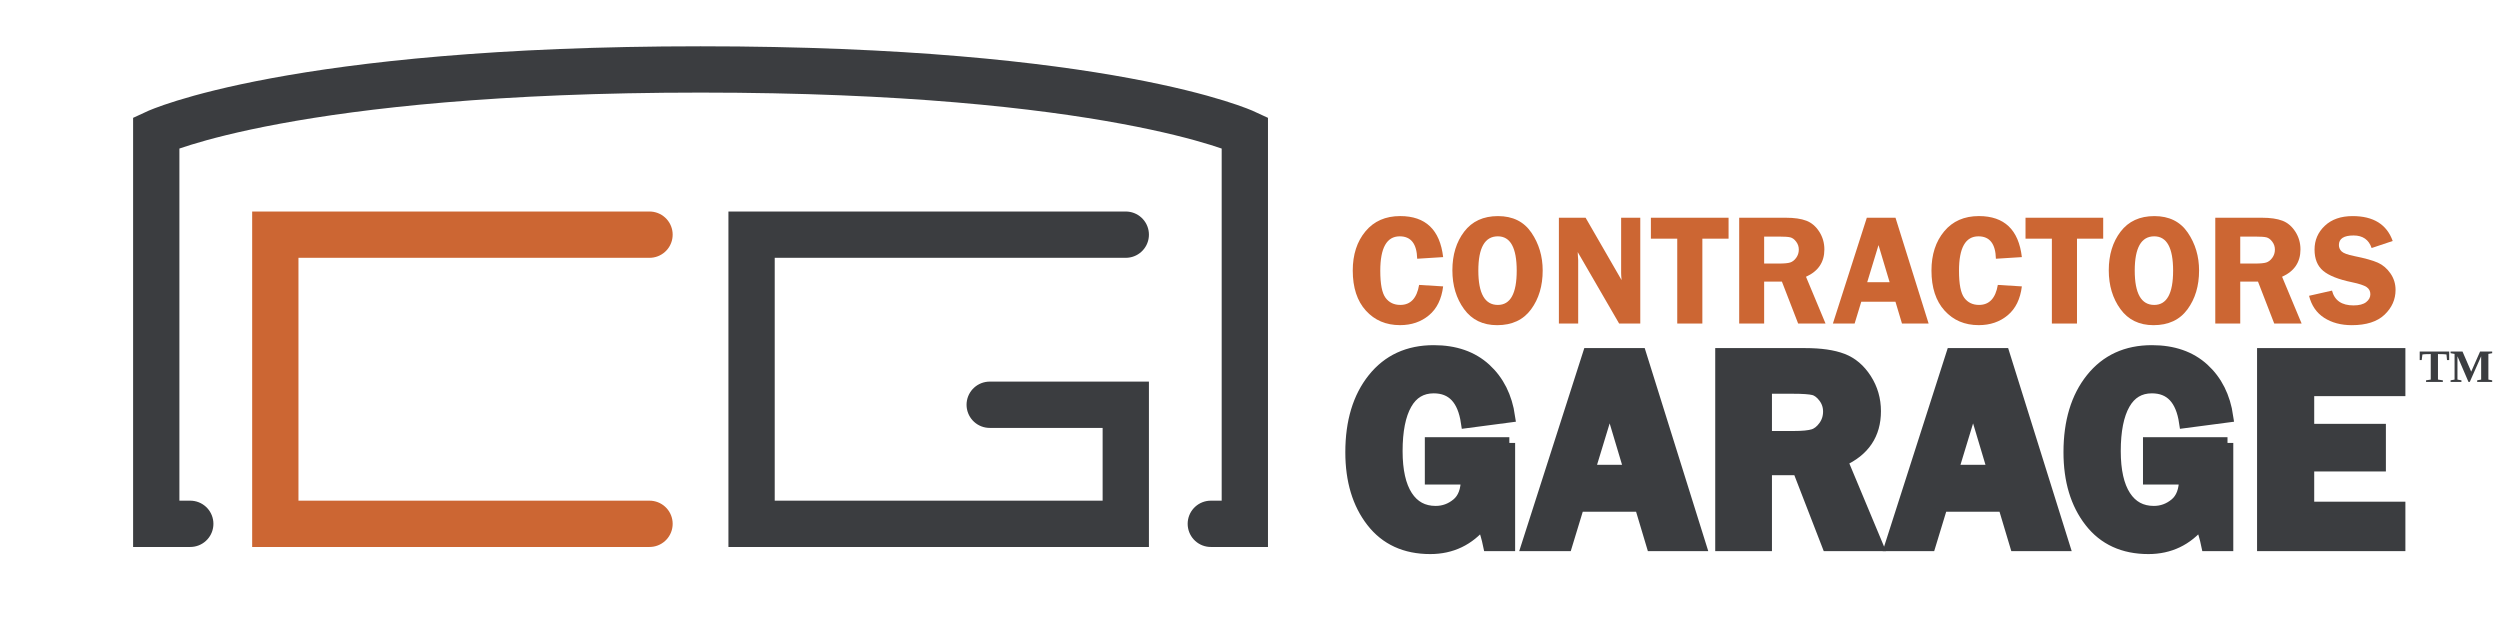
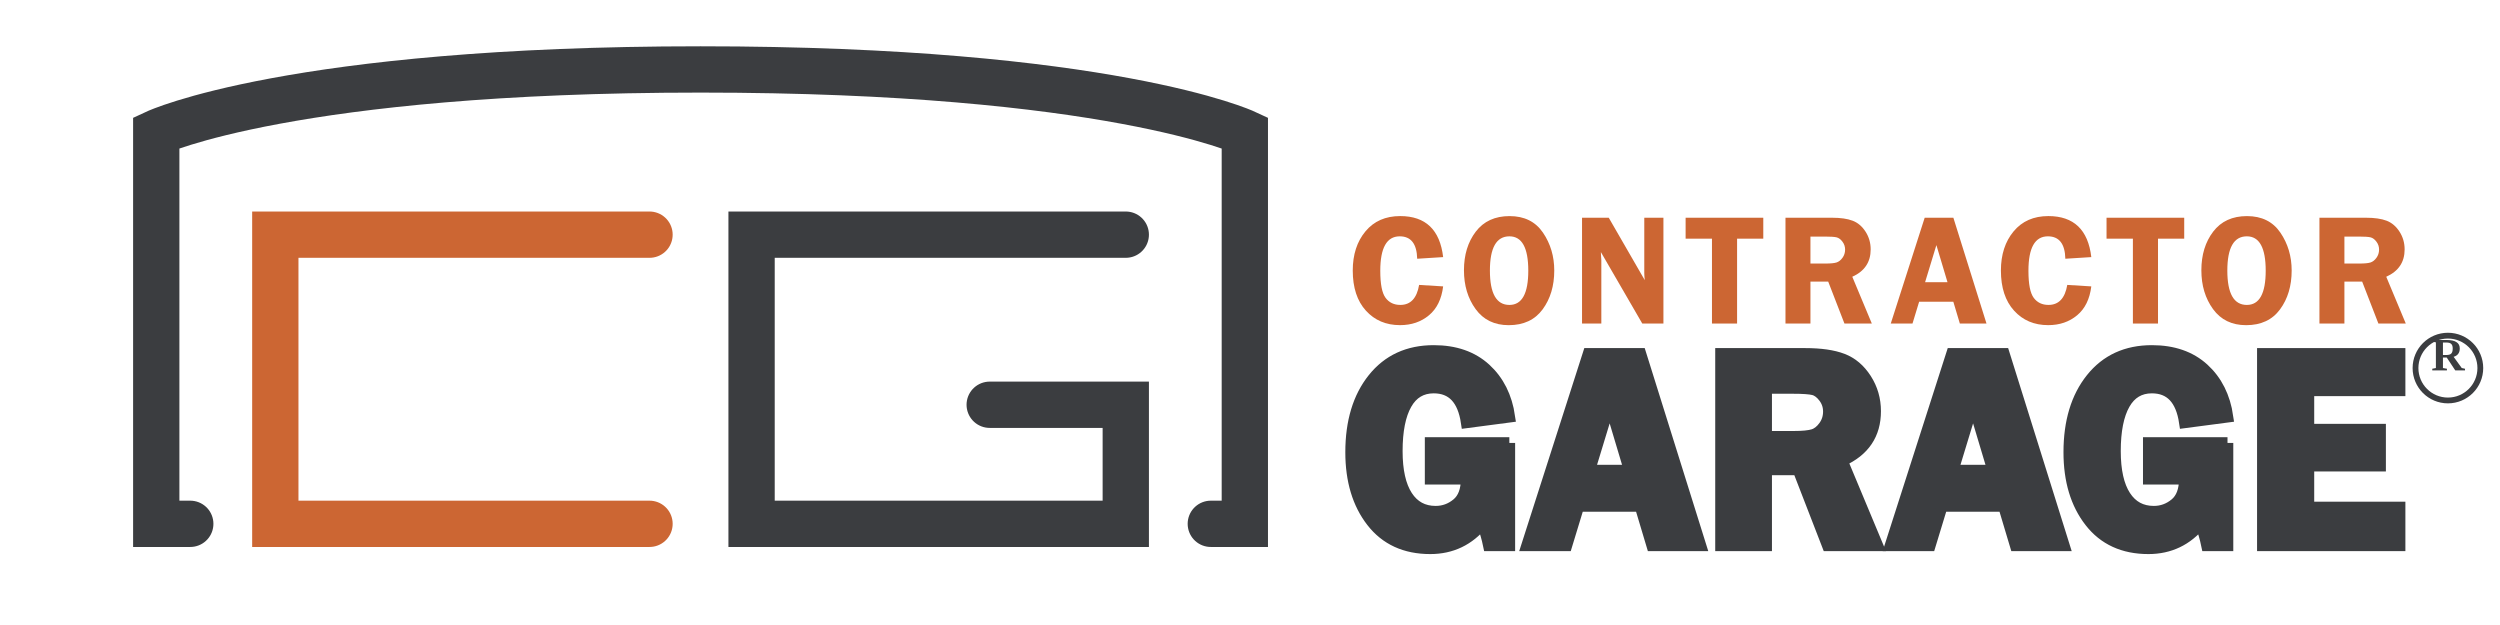
<svg xmlns="http://www.w3.org/2000/svg" version="1.1" xlink="http://www.w3.org/1999/xlink" x="0px" y="0px" width="216px" height="54px" viewBox="0 84 216 54" enable-background="new 0 0 216 216" space="preserve">
  <g id="Layer_4">
    <path fill="none" stroke="#3B3D40" stroke-width="4" stroke-linecap="round" d="M16.439,129.258H13.5v-33.8   c0,0,11.757-5.458,47.027-5.458c35.27,0,47.026,5.458,47.026,5.458v33.8h-2.939" />
    <polyline fill="none" stroke="#CC6633" stroke-width="4" stroke-linecap="round" points="56.118,104.275    23.787,104.275 23.787,129.258 56.118,129.258  " />
    <polyline fill="none" stroke="#3B3D40" stroke-width="4" stroke-linecap="round" points="97.267,104.275 64.936,104.275    64.936,129.258 97.267,129.258 97.267,118.971 85.51,118.971  " />
    <g>
      <path fill="#CC6633" d="M124.688,106.214l-2.243,0.141c-0.031-1.29-0.535-1.936-1.51-1.936    c-1.119,0-1.679,0.994-1.679,2.98c0,1.147,0.152,1.925,0.457,2.334c0.304,0.408,0.729,0.612,1.274,0.612    c0.886,0,1.428-0.575,1.624-1.728l2.076,0.127c-0.134,1.094-0.541,1.926-1.222,2.494c-0.682,0.57-1.515,0.854-2.502,0.854    c-1.21,0-2.193-0.417-2.95-1.253c-0.757-0.834-1.135-1.988-1.135-3.462c0-1.38,0.366-2.509,1.099-3.389    c0.731-0.879,1.731-1.319,3-1.319C123.174,102.671,124.411,103.853,124.688,106.214z" />
-       <path fill="#CC6633" d="M129.353,112.095c-1.23,0-2.184-0.462-2.857-1.386c-0.673-0.925-1.01-2.043-1.01-3.356    c0-1.335,0.341-2.449,1.023-3.342s1.655-1.34,2.918-1.34c1.275,0,2.238,0.477,2.887,1.43c0.649,0.953,0.974,2.044,0.974,3.271    c0,1.326-0.334,2.445-1.003,3.355C131.614,111.639,130.638,112.095,129.353,112.095z M129.413,104.419    c-1.123,0-1.685,0.987-1.685,2.96c0,1.978,0.562,2.967,1.685,2.967c1.087,0,1.631-0.987,1.631-2.96    C131.044,105.409,130.5,104.419,129.413,104.419z" />
-       <path fill="#CC6633" d="M141.72,102.812v9.142h-1.827l-3.578-6.175c0.005,0.156,0.009,0.259,0.014,0.308    c0.018,0.156,0.026,0.288,0.026,0.395v5.472h-1.667v-9.142h2.308l3.11,5.392c-0.027-0.268-0.04-0.471-0.04-0.609v-4.782H141.72z" />
-       <path fill="#CC6633" d="M149.348,102.812v1.809h-2.264v7.333h-2.17v-7.333h-2.277v-1.809H149.348z" />
-       <path fill="#CC6633" d="M152.422,108.331v3.623h-2.156v-9.142h4.018c0.741,0,1.337,0.086,1.785,0.258    c0.449,0.172,0.82,0.488,1.115,0.947s0.442,0.97,0.442,1.533c0,1.098-0.529,1.885-1.588,2.362l1.688,4.042h-2.366l-1.403-3.623    H152.422z M152.422,104.439v2.331h1.313c0.429,0,0.74-0.03,0.935-0.09c0.194-0.061,0.367-0.194,0.519-0.402    c0.152-0.208,0.228-0.446,0.228-0.713c0-0.254-0.075-0.482-0.228-0.683c-0.151-0.201-0.316-0.325-0.495-0.372    c-0.179-0.047-0.514-0.07-1.005-0.07H152.422z" />
-       <path fill="#CC6633" d="M163.771,102.812l2.862,9.142h-2.302l-0.563-1.882h-2.955l-0.573,1.882h-1.878    l2.931-9.142H163.771z M161.327,108.384h1.937l-0.96-3.208L161.327,108.384z" />
-       <path fill="#CC6633" d="M174.689,106.214l-2.243,0.141c-0.031-1.29-0.535-1.936-1.51-1.936    c-1.119,0-1.679,0.994-1.679,2.98c0,1.147,0.152,1.925,0.457,2.334c0.304,0.408,0.729,0.612,1.274,0.612    c0.886,0,1.428-0.575,1.624-1.728l2.076,0.127c-0.134,1.094-0.541,1.926-1.222,2.494c-0.682,0.57-1.515,0.854-2.502,0.854    c-1.21,0-2.193-0.417-2.95-1.253c-0.757-0.834-1.135-1.988-1.135-3.462c0-1.38,0.366-2.509,1.099-3.389    c0.731-0.879,1.731-1.319,3-1.319C173.176,102.671,174.413,103.853,174.689,106.214z" />
-       <path fill="#CC6633" d="M181.716,102.812v1.809h-2.264v7.333h-2.17v-7.333h-2.277v-1.809H181.716z" />
-       <path fill="#CC6633" d="M186.065,112.095c-1.23,0-2.184-0.462-2.857-1.386c-0.673-0.925-1.01-2.043-1.01-3.356    c0-1.335,0.341-2.449,1.023-3.342s1.655-1.34,2.918-1.34c1.275,0,2.238,0.477,2.887,1.43c0.649,0.953,0.974,2.044,0.974,3.271    c0,1.326-0.334,2.445-1.003,3.355C188.327,111.639,187.351,112.095,186.065,112.095z M186.126,104.419    c-1.123,0-1.685,0.987-1.685,2.96c0,1.978,0.562,2.967,1.685,2.967c1.087,0,1.631-0.987,1.631-2.96    C187.757,105.409,187.213,104.419,186.126,104.419z" />
-       <path fill="#CC6633" d="M193.557,108.331v3.623H191.4v-9.142h4.018c0.741,0,1.337,0.086,1.785,0.258    c0.449,0.172,0.82,0.488,1.115,0.947s0.442,0.97,0.442,1.533c0,1.098-0.529,1.885-1.588,2.362l1.688,4.042h-2.366l-1.403-3.623    H193.557z M193.557,104.439v2.331h1.313c0.429,0,0.74-0.03,0.935-0.09c0.194-0.061,0.367-0.194,0.519-0.402    c0.152-0.208,0.228-0.446,0.228-0.713c0-0.254-0.075-0.482-0.228-0.683c-0.151-0.201-0.316-0.325-0.495-0.372    c-0.179-0.047-0.514-0.07-1.005-0.07H193.557z" />
-       <path fill="#CC6633" d="M206.73,104.821l-1.822,0.609c-0.245-0.723-0.764-1.085-1.557-1.085    c-0.847,0-1.27,0.275-1.27,0.824c0,0.219,0.079,0.404,0.237,0.556s0.517,0.284,1.073,0.396c0.933,0.188,1.614,0.378,2.047,0.57    c0.433,0.192,0.797,0.501,1.094,0.928s0.444,0.903,0.444,1.429c0,0.826-0.317,1.54-0.953,2.144    c-0.636,0.602-1.578,0.903-2.827,0.903c-0.937,0-1.734-0.214-2.393-0.64c-0.657-0.426-1.092-1.059-1.301-1.898l1.982-0.449    c0.223,0.854,0.842,1.279,1.858,1.279c0.489,0,0.855-0.095,1.096-0.285c0.24-0.189,0.361-0.416,0.361-0.68    c0-0.268-0.109-0.475-0.328-0.622s-0.64-0.286-1.264-0.416c-1.164-0.241-1.993-0.571-2.488-0.988s-0.742-1.028-0.742-1.832    c0-0.813,0.295-1.498,0.887-2.056c0.591-0.558,1.393-0.837,2.405-0.837C205.064,102.671,206.217,103.388,206.73,104.821z" />
+       <path fill="#CC6633" style="transform: translateX(1px);" d="M129.353,112.095c-1.23,0-2.184-0.462-2.857-1.386c-0.673-0.925-1.01-2.043-1.01-3.356    c0-1.335,0.341-2.449,1.023-3.342s1.655-1.34,2.918-1.34c1.275,0,2.238,0.477,2.887,1.43c0.649,0.953,0.974,2.044,0.974,3.271    c0,1.326-0.334,2.445-1.003,3.355C131.614,111.639,130.638,112.095,129.353,112.095z M129.413,104.419    c-1.123,0-1.685,0.987-1.685,2.96c0,1.978,0.562,2.967,1.685,2.967c1.087,0,1.631-0.987,1.631-2.96    C131.044,105.409,130.5,104.419,129.413,104.419z" />
+       <path fill="#CC6633" style="transform: translateX(2px);" d="M141.72,102.812v9.142h-1.827l-3.578-6.175c0.005,0.156,0.009,0.259,0.014,0.308    c0.018,0.156,0.026,0.288,0.026,0.395v5.472h-1.667v-9.142h2.308l3.11,5.392c-0.027-0.268-0.04-0.471-0.04-0.609v-4.782H141.72z" />
+       <path fill="#CC6633" style="transform: translateX(3px);" d="M149.348,102.812v1.809h-2.264v7.333h-2.17v-7.333h-2.277v-1.809H149.348z" />
+       <path fill="#CC6633" style="transform: translateX(4px);" d="M152.422,108.331v3.623h-2.156v-9.142h4.018c0.741,0,1.337,0.086,1.785,0.258    c0.449,0.172,0.82,0.488,1.115,0.947s0.442,0.97,0.442,1.533c0,1.098-0.529,1.885-1.588,2.362l1.688,4.042h-2.366l-1.403-3.623    H152.422z M152.422,104.439v2.331h1.313c0.429,0,0.74-0.03,0.935-0.09c0.194-0.061,0.367-0.194,0.519-0.402    c0.152-0.208,0.228-0.446,0.228-0.713c0-0.254-0.075-0.482-0.228-0.683c-0.151-0.201-0.316-0.325-0.495-0.372    c-0.179-0.047-0.514-0.07-1.005-0.07H152.422z" />
+       <path fill="#CC6633" style="transform: translateX(5px);" d="M163.771,102.812l2.862,9.142h-2.302l-0.563-1.882h-2.955l-0.573,1.882h-1.878    l2.931-9.142H163.771z M161.327,108.384h1.937l-0.96-3.208L161.327,108.384z" />
+       <path fill="#CC6633" style="transform: translateX(6px);" d="M174.689,106.214l-2.243,0.141c-0.031-1.29-0.535-1.936-1.51-1.936    c-1.119,0-1.679,0.994-1.679,2.98c0,1.147,0.152,1.925,0.457,2.334c0.304,0.408,0.729,0.612,1.274,0.612    c0.886,0,1.428-0.575,1.624-1.728l2.076,0.127c-0.134,1.094-0.541,1.926-1.222,2.494c-0.682,0.57-1.515,0.854-2.502,0.854    c-1.21,0-2.193-0.417-2.95-1.253c-0.757-0.834-1.135-1.988-1.135-3.462c0-1.38,0.366-2.509,1.099-3.389    c0.731-0.879,1.731-1.319,3-1.319C173.176,102.671,174.413,103.853,174.689,106.214z" />
+       <path fill="#CC6633" style="transform: translateX(7px);" d="M181.716,102.812v1.809h-2.264v7.333h-2.17v-7.333h-2.277v-1.809H181.716z" />
+       <path fill="#CC6633" style="transform: translateX(8px);" d="M186.065,112.095c-1.23,0-2.184-0.462-2.857-1.386c-0.673-0.925-1.01-2.043-1.01-3.356    c0-1.335,0.341-2.449,1.023-3.342s1.655-1.34,2.918-1.34c1.275,0,2.238,0.477,2.887,1.43c0.649,0.953,0.974,2.044,0.974,3.271    c0,1.326-0.334,2.445-1.003,3.355C188.327,111.639,187.351,112.095,186.065,112.095z M186.126,104.419    c-1.123,0-1.685,0.987-1.685,2.96c0,1.978,0.562,2.967,1.685,2.967c1.087,0,1.631-0.987,1.631-2.96    C187.757,105.409,187.213,104.419,186.126,104.419z" />
+       <path fill="#CC6633" style="transform: translateX(9px);" d="M193.557,108.331v3.623H191.4v-9.142h4.018c0.741,0,1.337,0.086,1.785,0.258    c0.449,0.172,0.82,0.488,1.115,0.947s0.442,0.97,0.442,1.533c0,1.098-0.529,1.885-1.588,2.362l1.688,4.042h-2.366l-1.403-3.623    H193.557z M193.557,104.439v2.331h1.313c0.429,0,0.74-0.03,0.935-0.09c0.194-0.061,0.367-0.194,0.519-0.402    c0.152-0.208,0.228-0.446,0.228-0.713c0-0.254-0.075-0.482-0.228-0.683c-0.151-0.201-0.316-0.325-0.495-0.372    c-0.179-0.047-0.514-0.07-1.005-0.07H193.557z" />
    </g>
    <g>
      <path fill="#3B3D40" stroke="#3B3D40" d="M130.407,122.271v8.847h-1.77c-0.128-0.622-0.312-1.256-0.552-1.902    c-1.18,1.438-2.684,2.156-4.511,2.156c-2.158,0-3.838-0.771-5.038-2.314s-1.8-3.539-1.8-5.986c0-2.634,0.64-4.751,1.92-6.351    c1.281-1.6,3.02-2.399,5.218-2.399c1.842,0,3.328,0.518,4.46,1.551c1.131,1.035,1.821,2.412,2.072,4.133l-3.685,0.484    c-0.299-2.003-1.248-3.005-2.848-3.005c-1.051,0-1.845,0.475-2.382,1.424c-0.537,0.95-0.806,2.305-0.806,4.065    c0,1.697,0.291,2.994,0.873,3.891c0.581,0.896,1.409,1.346,2.484,1.346c0.694,0,1.314-0.227,1.86-0.68    c0.545-0.451,0.817-1.175,0.817-2.168h-3.114v-3.091H130.407z" />
      <path fill="#3B3D40" stroke="#3B3D40" d="M141.735,114.574l5.178,16.543h-4.165l-1.019-3.405h-5.349l-1.037,3.405h-3.397    l5.303-16.543H141.735z M137.311,124.658h3.505l-1.737-5.806L137.311,124.658z" />
      <path fill="#3B3D40" stroke="#3B3D40" d="M152.597,124.561v6.557h-3.902v-16.543h7.271c1.341,0,2.418,0.156,3.229,0.467    c0.813,0.311,1.484,0.883,2.019,1.714c0.533,0.831,0.8,1.756,0.8,2.773c0,1.985-0.958,3.411-2.873,4.274l3.055,7.314h-4.282    l-2.54-6.557H152.597z M152.597,117.52v4.218h2.375c0.776,0,1.34-0.055,1.691-0.164c0.352-0.108,0.664-0.351,0.938-0.728    c0.275-0.375,0.412-0.805,0.412-1.29c0-0.46-0.137-0.872-0.412-1.236c-0.274-0.363-0.573-0.587-0.896-0.673    c-0.323-0.084-0.929-0.127-1.817-0.127H152.597z" />
      <path fill="#3B3D40" stroke="#3B3D40" d="M173.136,114.574l5.178,16.543h-4.165l-1.019-3.405h-5.349l-1.037,3.405h-3.397    l5.303-16.543H173.136z M168.711,124.658h3.505l-1.737-5.806L168.711,124.658z" />
      <path fill="#3B3D40" stroke="#3B3D40" d="M192.456,122.271v8.847h-1.77c-0.128-0.622-0.312-1.256-0.552-1.902    c-1.18,1.438-2.684,2.156-4.511,2.156c-2.158,0-3.838-0.771-5.038-2.314s-1.8-3.539-1.8-5.986c0-2.634,0.64-4.751,1.92-6.351    c1.281-1.6,3.02-2.399,5.218-2.399c1.842,0,3.328,0.518,4.46,1.551c1.131,1.035,1.821,2.412,2.072,4.133l-3.685,0.484    c-0.299-2.003-1.248-3.005-2.848-3.005c-1.051,0-1.845,0.475-2.382,1.424c-0.537,0.95-0.806,2.305-0.806,4.065    c0,1.697,0.291,2.994,0.873,3.891c0.581,0.896,1.409,1.346,2.484,1.346c0.694,0,1.314-0.227,1.86-0.68    c0.545-0.451,0.817-1.175,0.817-2.168h-3.114v-3.091H192.456z" />
      <path fill="#3B3D40" stroke="#3B3D40" d="M207.326,117.726h-7.878v3.394h6.193v3.114h-6.193v3.612h7.878v3.271H195.51v-16.543    h11.816V117.726z" />
    </g>
  </g>
-   <text x="209" y="117" fill="#3B3D40" font-size="4" font-weight="700">TM</text>
+   <circle cx="211.5" cy="115.8" r="2.8" fill="transparent" stroke="#3B3D40" stroke-width=".5" />
+   <text x="211.5" y="116" fill="#3B3D40" font-size="4" font-weight="700" text-anchor="middle" alignment-baseline="middle">R</text>
</svg>
